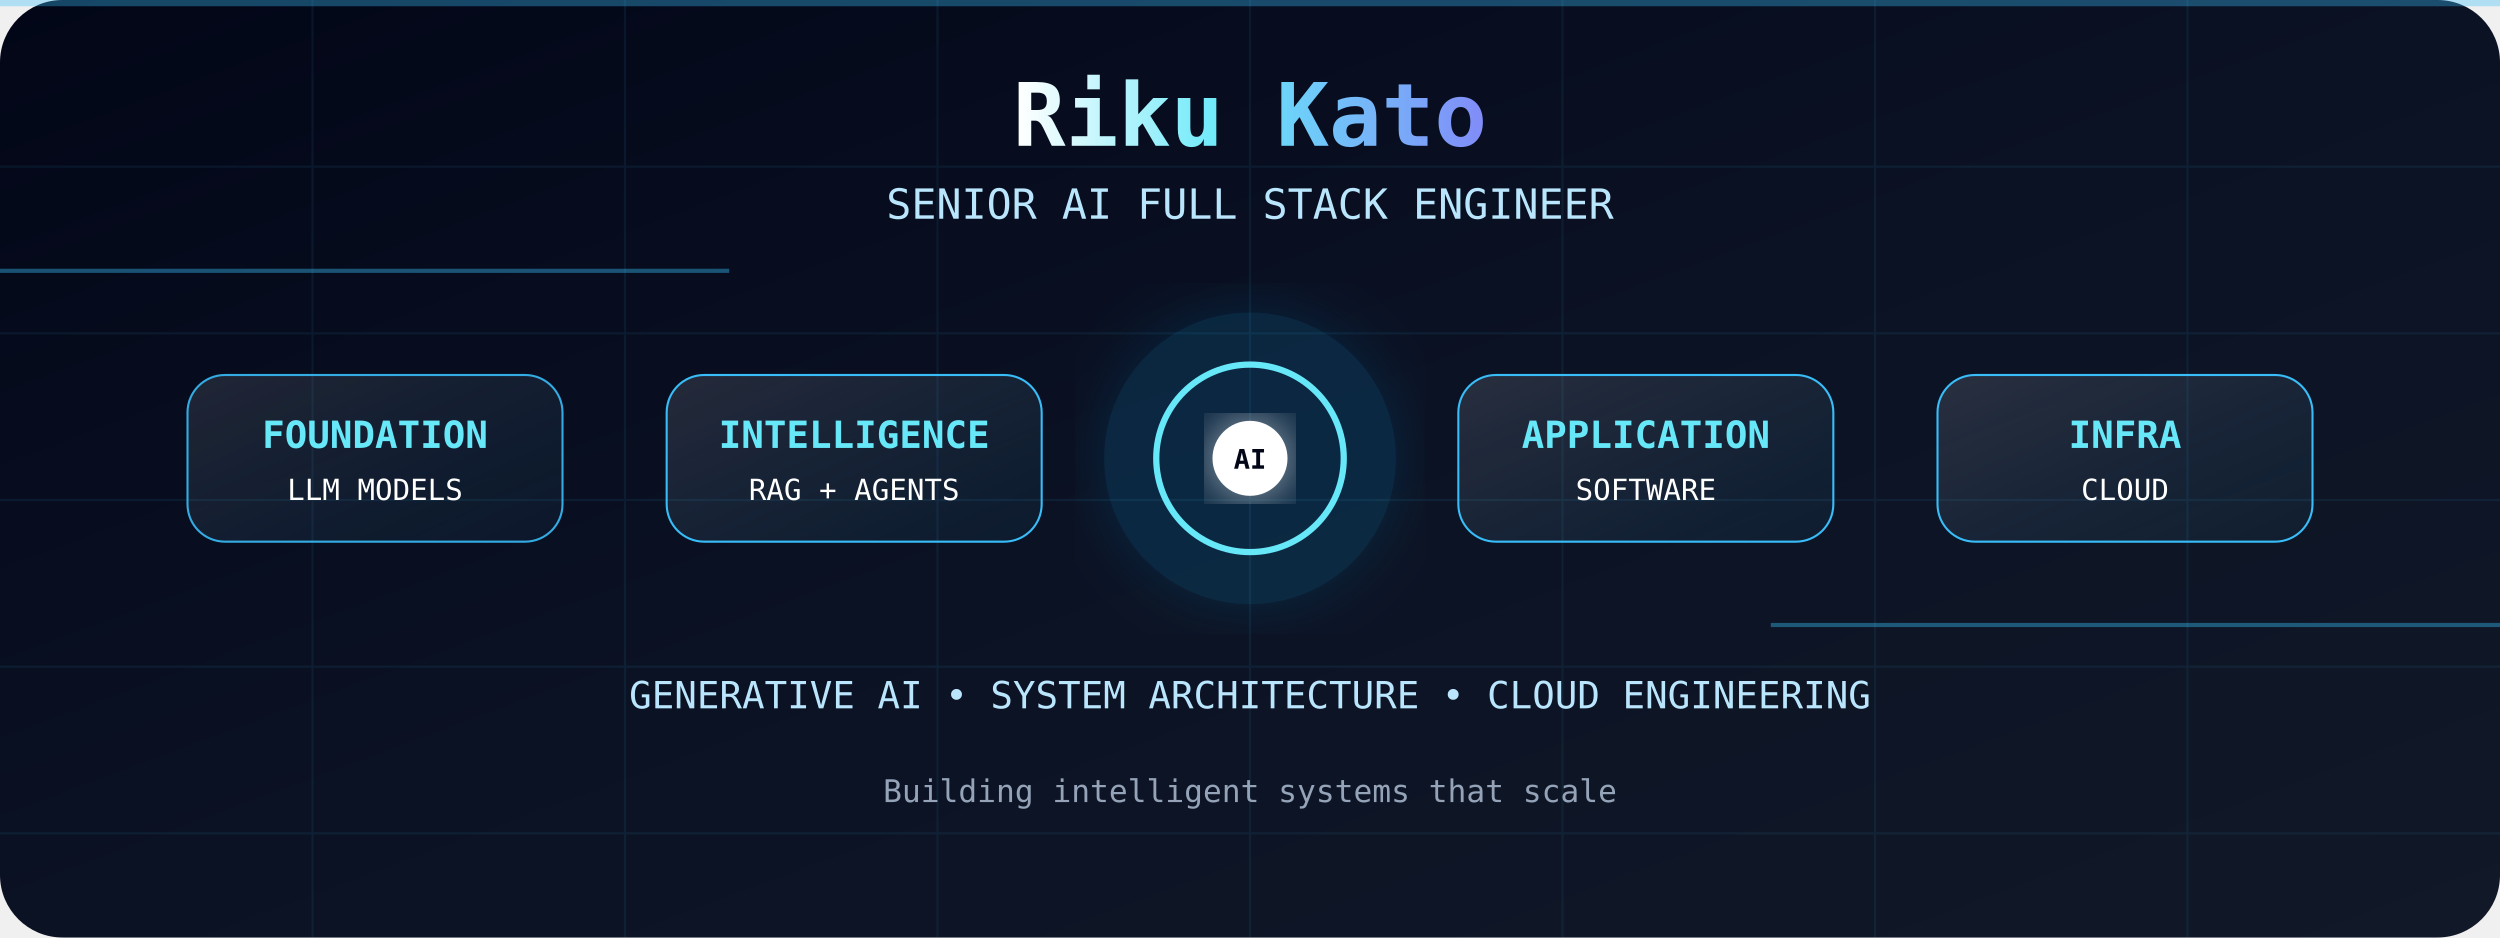
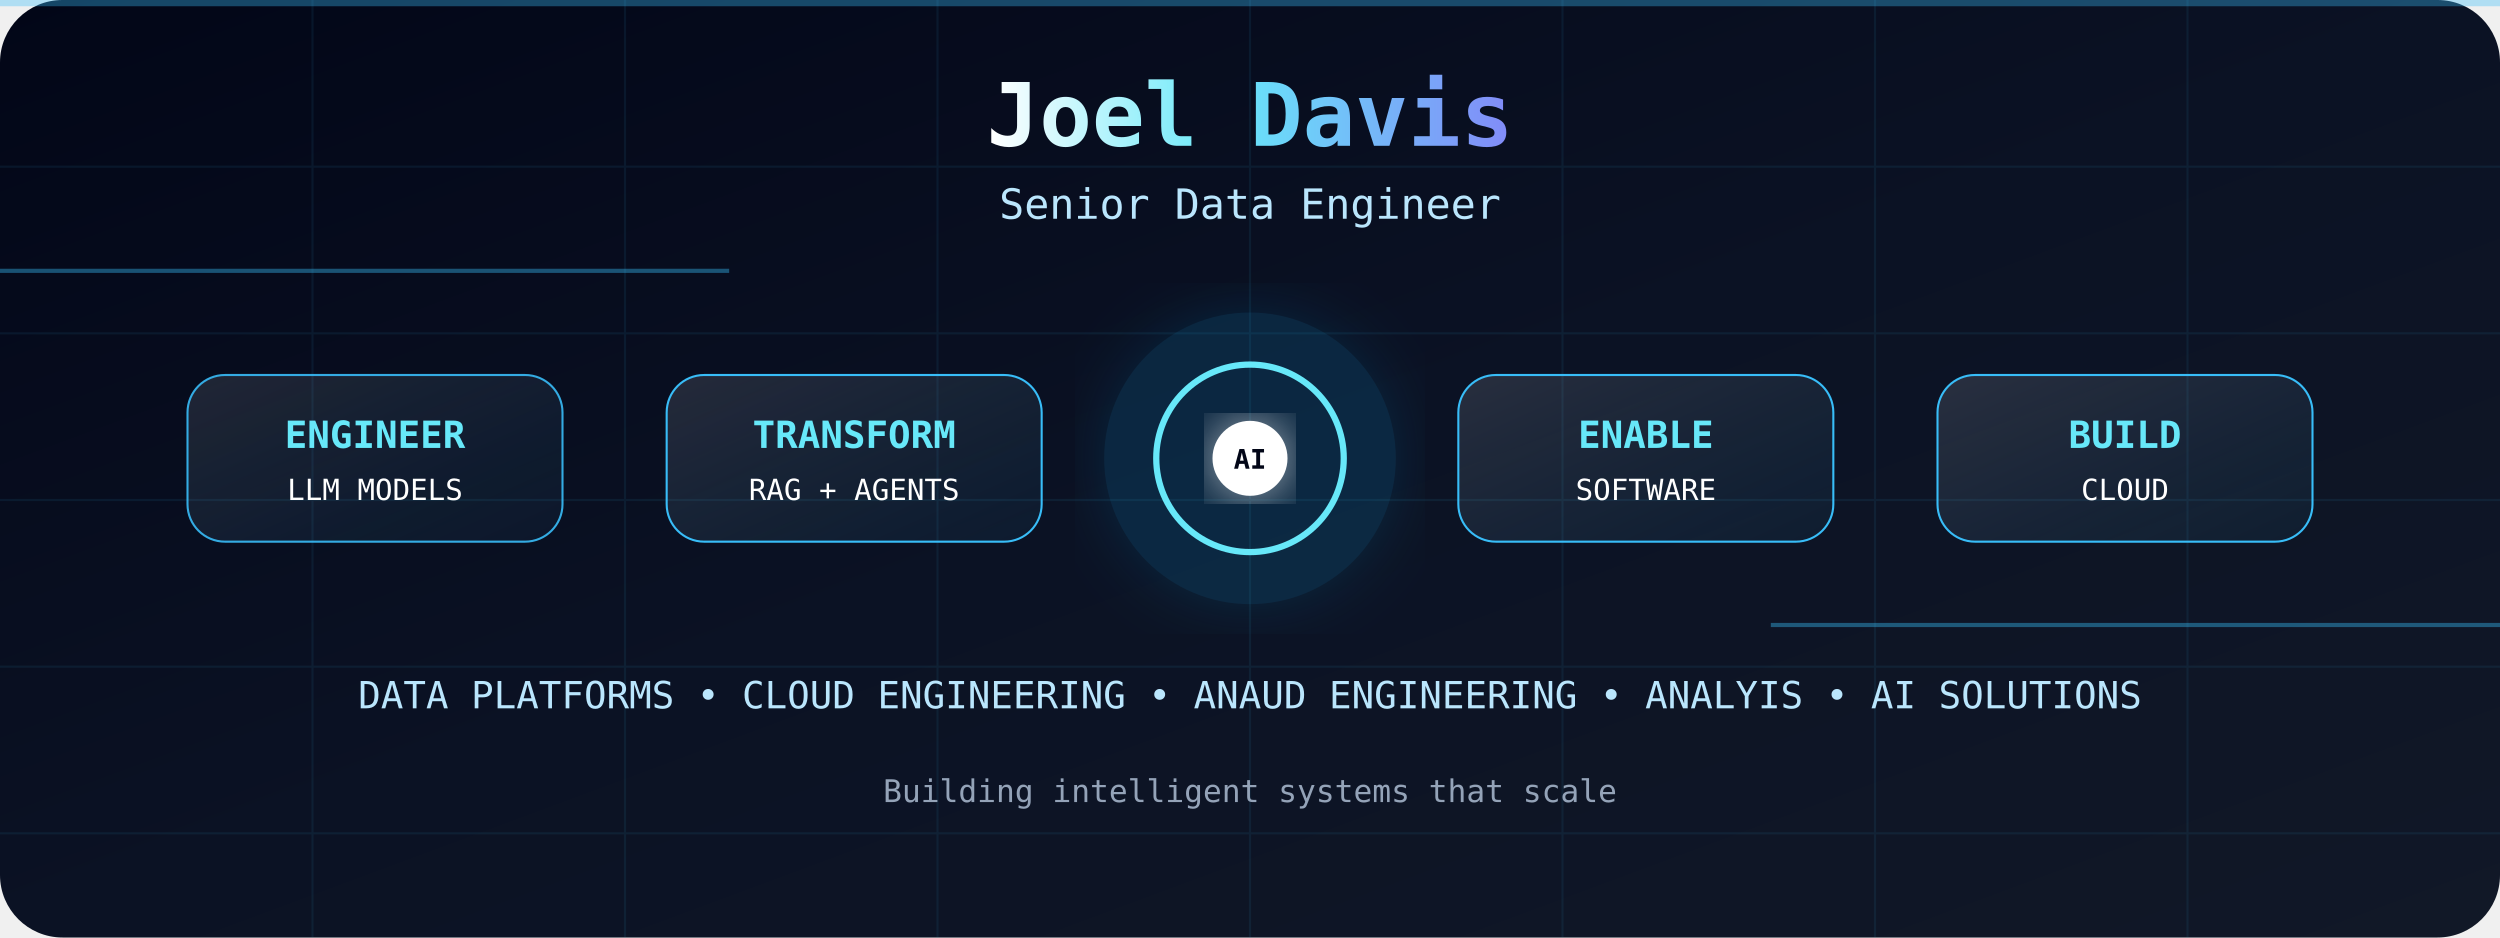
<svg xmlns="http://www.w3.org/2000/svg" width="1200" height="450" viewBox="0 0 1200 450">
  <defs>
    <linearGradient id="background" x1="0" y1="0" x2="1" y2="1">
      <stop offset="0%" stop-color="#020617" />
      <stop offset="50%" stop-color="#0b1224" />
      <stop offset="100%" stop-color="#111827" />
    </linearGradient>
    <linearGradient id="glass" x1="0" y1="0" x2="1" y2="1">
      <stop stop-color="#ffffff" stop-opacity="0.12" />
      <stop offset="1" stop-color="#38bdf8" stop-opacity="0.05" />
    </linearGradient>
    <linearGradient id="cyan">
      <stop stop-color="#22d3ee" />
      <stop offset="50%" stop-color="#38bdf8" />
      <stop offset="100%" stop-color="#2563eb" />
    </linearGradient>
    <linearGradient id="title">
      <stop stop-color="#ffffff" />
      <stop offset="0.45" stop-color="#67e8f9" />
      <stop offset="1" stop-color="#818cf8" />
    </linearGradient>
    <filter id="glow">
      <feGaussianBlur stdDeviation="6" result="blur" />
      <feMerge>
        <feMergeNode in="blur" />
        <feMergeNode in="SourceGraphic" />
      </feMerge>
    </filter>
    <filter id="strongGlow">
      <feGaussianBlur stdDeviation="15" result="blur" />
      <feMerge>
        <feMergeNode in="blur" />
        <feMergeNode in="SourceGraphic" />
      </feMerge>
    </filter>
  </defs>
  <rect width="1200" height="450" rx="30" fill="url(#background)" />
  <g opacity="0.08" stroke="#38bdf8">
    <path d=" M0 80H1200 M0 160H1200 M0 240H1200 M0 320H1200 M0 400H1200 " />
    <path d=" M150 0V450 M300 0V450 M450 0V450 M600 0V450 M750 0V450 M900 0V450 M1050 0V450 " />
  </g>
  <g stroke="#38bdf8" stroke-width="2" opacity="0.4">
    <path d="M0 130H350">
      <animate attributeName="stroke-dasharray" values="0 400;400 0" dur="3s" repeatCount="indefinite" />
    </path>
    <path d="M850 300H1200">
      <animate attributeName="stroke-dasharray" values="400 0;0 400" dur="4s" repeatCount="indefinite" />
    </path>
  </g>
  <text x="600" y="70" text-anchor="middle" font-family="monospace" font-size="42" font-weight="900" fill="url(#title)">

- Riku Kato
+ Joel Davis

</text>
  <text x="600" y="105" text-anchor="middle" font-family="monospace" font-size="20" fill="#bae6fd">

- SENIOR AI FULL STACK ENGINEER
+ Senior Data Engineer

</text>
  <rect x="90" y="180" width="180" height="80" rx="18" fill="url(#glass)" stroke="#38bdf8" opacity="0.9" />
  <text x="180" y="215" text-anchor="middle" fill="#67e8f9" font-family="monospace" font-size="18" font-weight="bold">

- FOUNDATION
+ ENGINEER

</text>
  <text x="180" y="240" text-anchor="middle" fill="white" font-family="monospace" font-size="14">

LLM MODELS

</text>
  <rect x="320" y="180" width="180" height="80" rx="18" fill="url(#glass)" stroke="#38bdf8" />
  <text x="410" y="215" text-anchor="middle" fill="#67e8f9" font-family="monospace" font-size="18" font-weight="bold">

- INTELLIGENCE
+ TRANSFORM

</text>
  <text x="410" y="240" text-anchor="middle" fill="white" font-family="monospace" font-size="14">

RAG + AGENTS

</text>
  <rect x="700" y="180" width="180" height="80" rx="18" fill="url(#glass)" stroke="#38bdf8" />
  <text x="790" y="215" text-anchor="middle" fill="#67e8f9" font-family="monospace" font-size="18" font-weight="bold">

- APPLICATION
+ ENABLE

</text>
  <text x="790" y="240" text-anchor="middle" fill="white" font-family="monospace" font-size="14">

SOFTWARE

</text>
  <rect x="930" y="180" width="180" height="80" rx="18" fill="url(#glass)" stroke="#38bdf8" />
  <text x="1020" y="215" text-anchor="middle" fill="#67e8f9" font-family="monospace" font-size="18" font-weight="bold">

- INFRA
+ BUILD

</text>
  <text x="1020" y="240" text-anchor="middle" fill="white" font-family="monospace" font-size="14">

CLOUD

</text>
  <g stroke="#38bdf8" stroke-width="2" filter="url(#glow)">
    <path d=" M270 220 H320 " />
    <path d=" M500 220 H600 " />
    <path d=" M600 220 H700 " />
    <path d=" M880 220 H930 " />
  </g>
  <circle cx="600" cy="220" r="70" fill="#0ea5e9" opacity="0.15" filter="url(#strongGlow)">
    <animate attributeName="r" values="70;85;70" dur="3s" repeatCount="indefinite" />
  </circle>
  <circle cx="600" cy="220" r="45" fill="none" stroke="#67e8f9" stroke-width="3">
    <animateTransform attributeName="transform" type="rotate" from="0 600 220" to="360 600 220" dur="8s" repeatCount="indefinite" />
  </circle>
  <circle cx="600" cy="220" r="18" fill="#ffffff" filter="url(#strongGlow)">
    <animate attributeName="opacity" values="0.5;1;0.5" dur="2s" repeatCount="indefinite" />
  </circle>
  <text x="600" y="225" text-anchor="middle" font-family="monospace" font-size="13" font-weight="bold" fill="#020617">

AI

</text>
  <text x="600" y="340" text-anchor="middle" font-family="monospace" font-size="18" fill="#bae6fd">


- GENERATIVE AI • SYSTEM ARCHITECTURE • CLOUD ENGINEERING
+ DATA PLATFORMS • CLOUD ENGINEERING • ANAUD ENGINEERING • ANALYIS • AI SOLUTIONS

</text>
  <text x="600" y="385" text-anchor="middle" font-family="monospace" font-size="15" fill="#94a3b8">


Building intelligent systems that scale

</text>
  <rect x="0" y="0" width="1200" height="3" fill="#38bdf8" opacity="0.35">
    <animate attributeName="y" values="0;450;0" dur="7s" repeatCount="indefinite" />
  </rect>
</svg>
